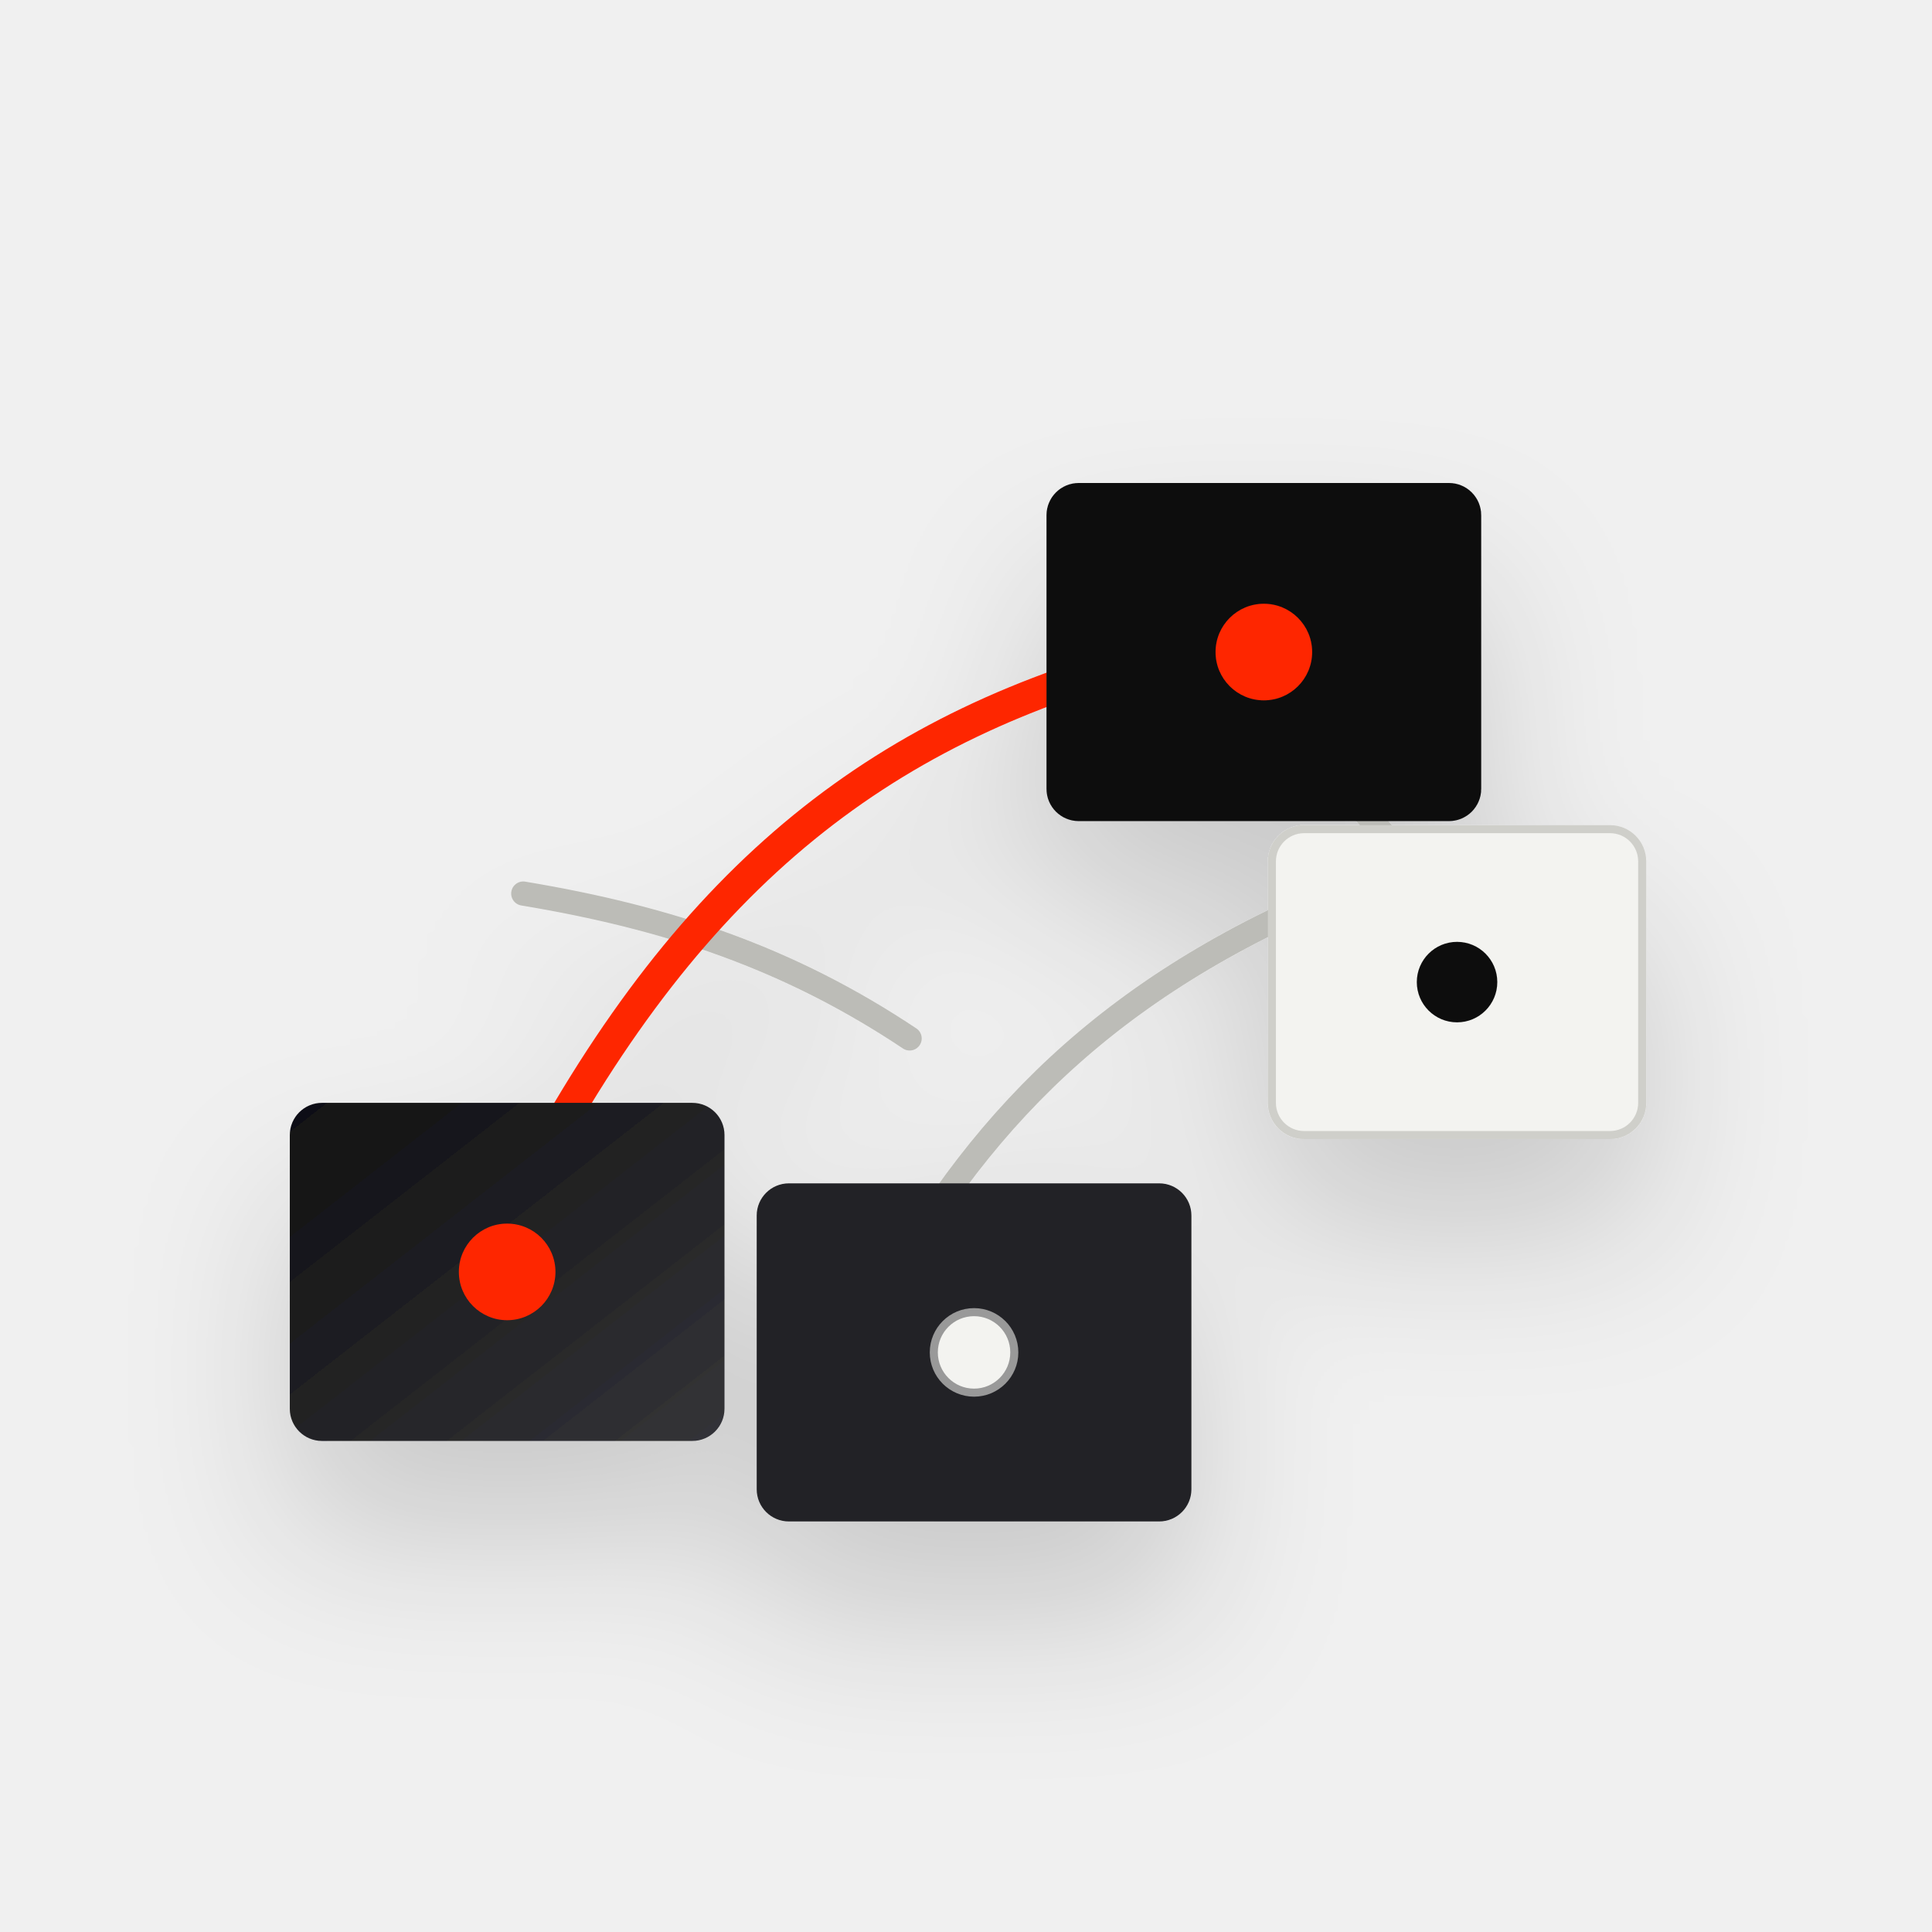
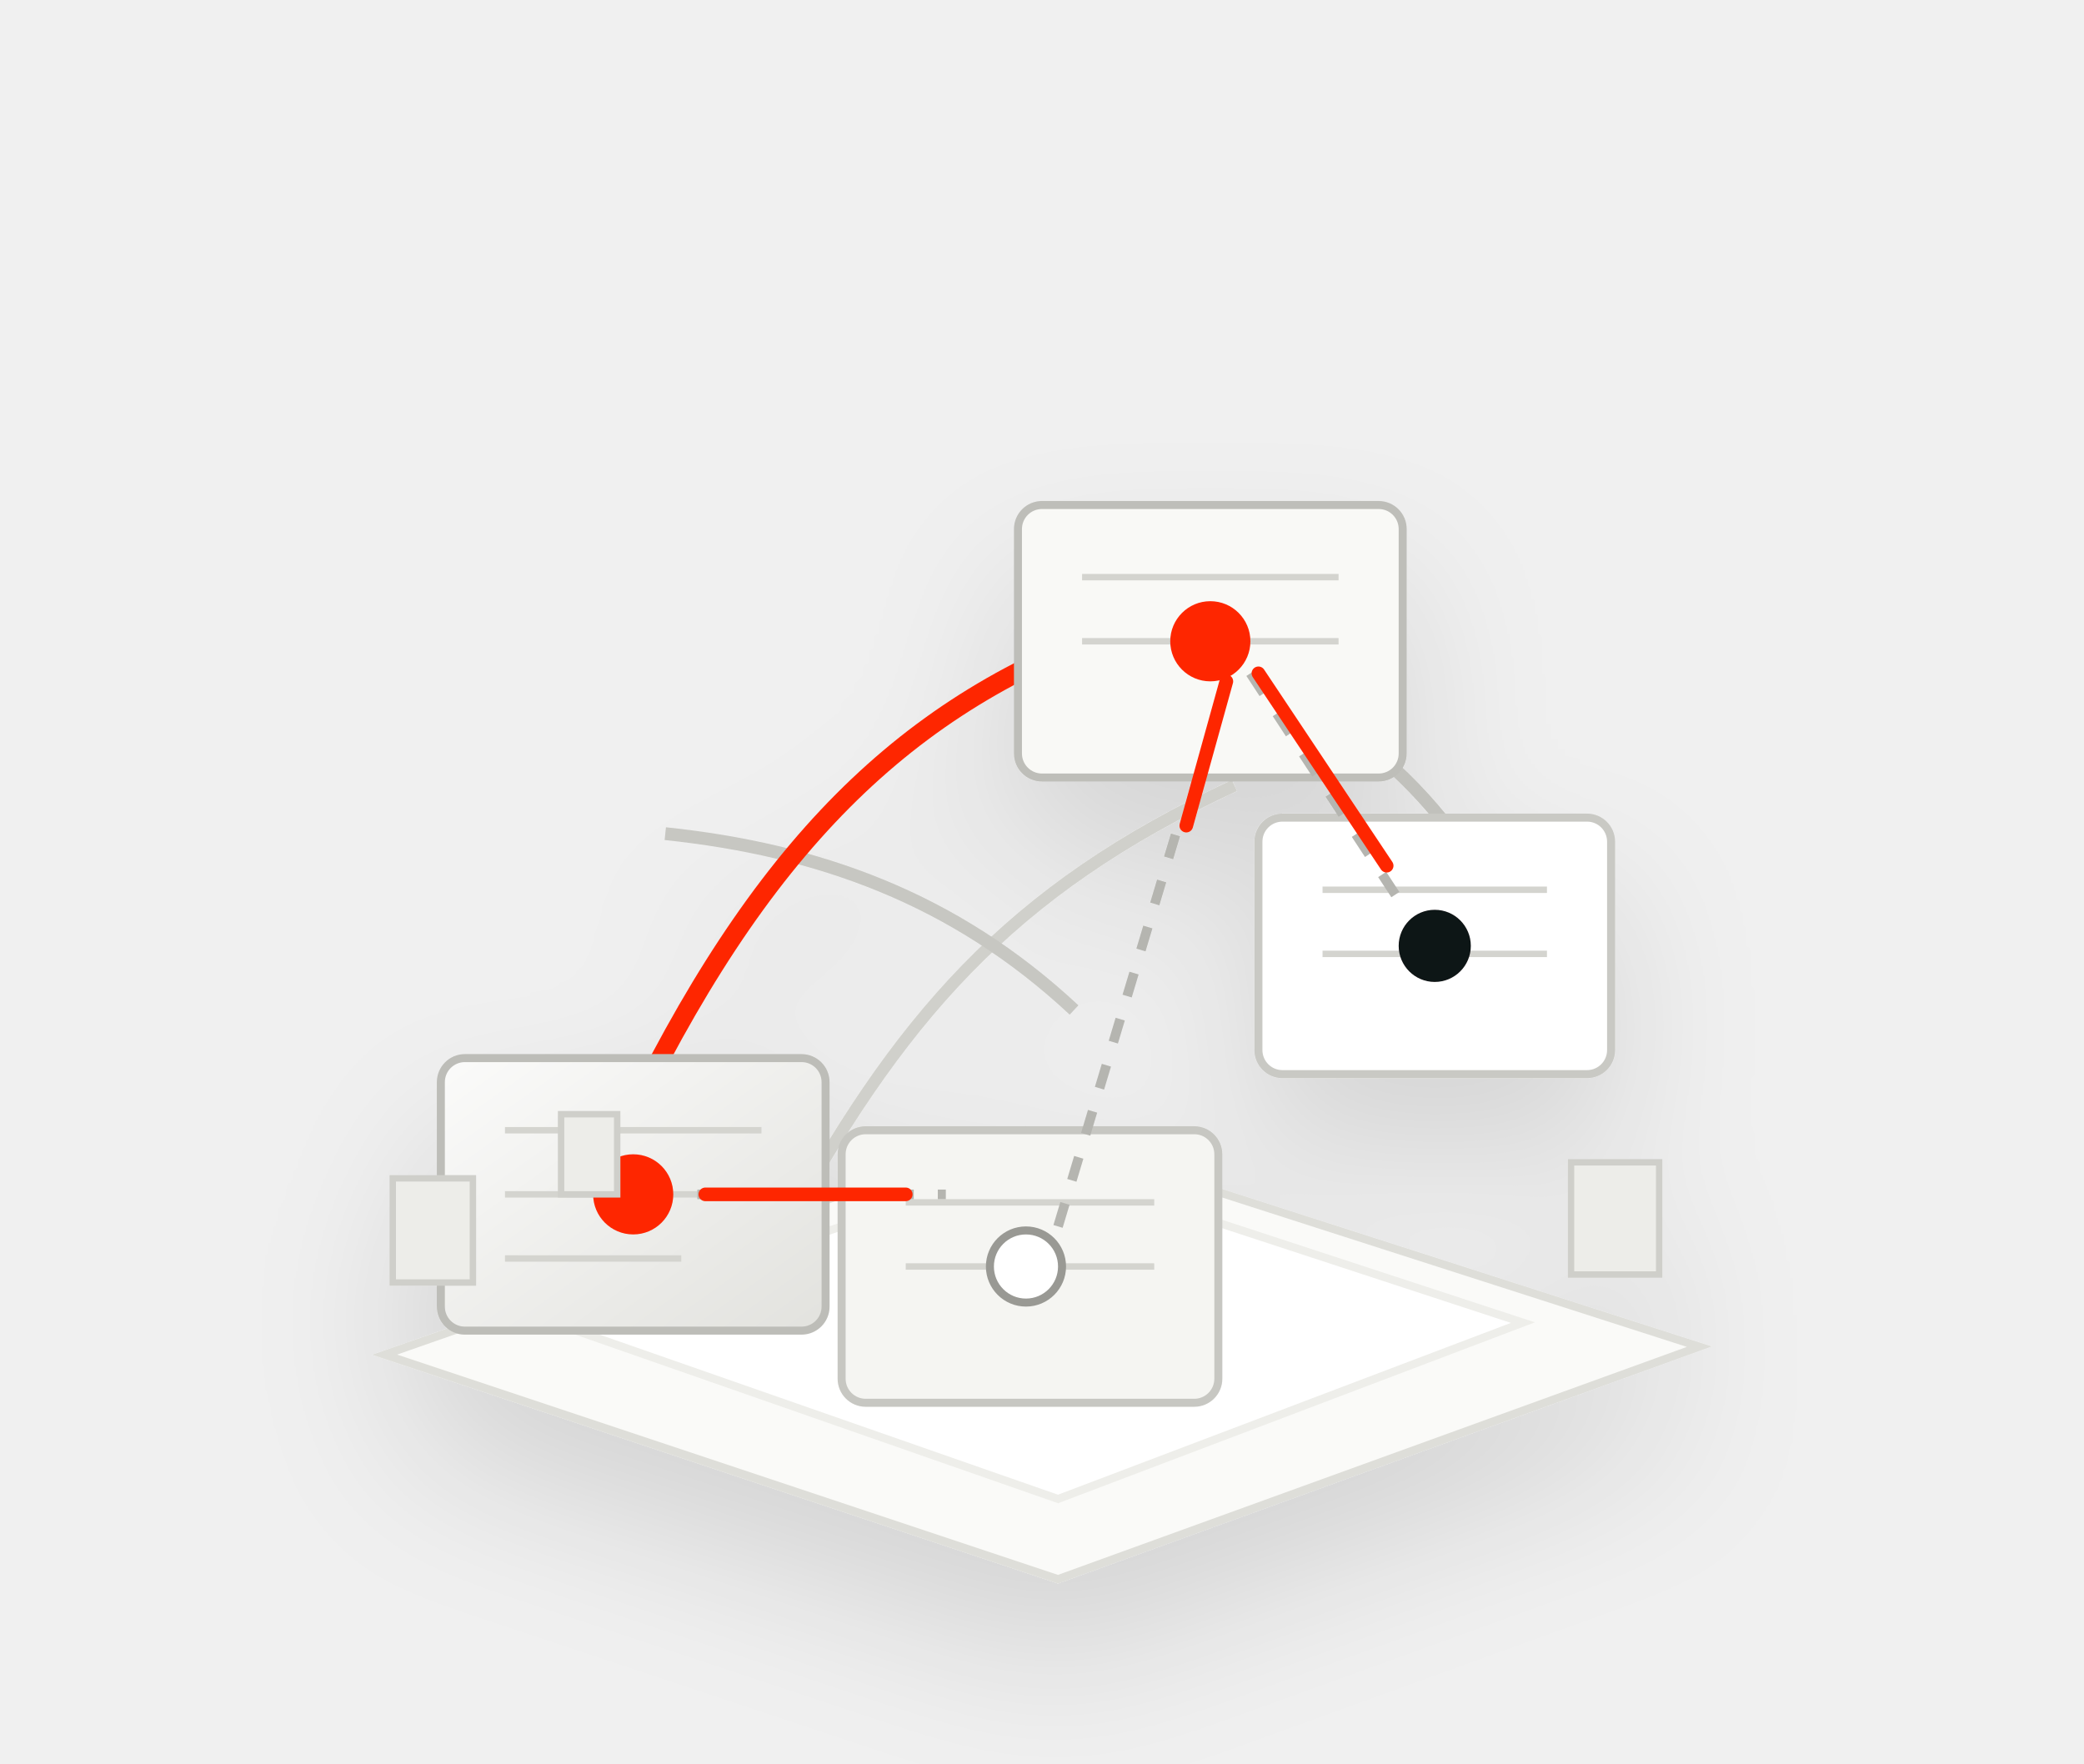
- <svg xmlns="http://www.w3.org/2000/svg" viewBox="0 0 240 240" fill="none">
+ <svg xmlns="http://www.w3.org/2000/svg" viewBox="0 0 260 220" fill="none">
  <defs>
-     <linearGradient id="n" x1="0" y1="0" x2="1" y2="1">
-       <stop stop-color="#101012" />
-       <stop offset="1" stop-color="#343438" />
+     <linearGradient id="n1" x1="0" y1="0" x2="1" y2="1">
+       <stop stop-color="#fbfbfa" />
+       <stop offset="1" stop-color="#e2e2de" />
    </linearGradient>
-     <filter id="s" x="-20%" y="-20%" width="140%" height="160%">
-       <feDropShadow dx="0" dy="12" stdDeviation="10" flood-color="#000" flood-opacity=".16" />
+     <filter id="sh" x="-30%" y="-30%" width="180%" height="190%">
+       <feDropShadow dx="0" dy="10" stdDeviation="9" flood-color="#000" flood-opacity=".11" />
    </filter>
  </defs>
-   <g filter="url(#s)">
-     <path d="M62 154C82 113 105 93 138 83M105 170c12-25 27-43 54-56M65 111c18 3 33 8 48 18M136 83c18 3 31 12 42 29" stroke="#bcbcb7" stroke-width="3" stroke-linecap="round" />
-     <path d="M62 154C82 113 105 93 138 83" stroke="#FE2601" stroke-width="4" stroke-linecap="round" />
-     <rect x="36" y="137" width="54" height="42" rx="4" fill="url(#n)" />
-     <rect x="94" y="147" width="54" height="42" rx="4" fill="#232327" />
-     <rect x="130" y="60" width="54" height="42" rx="4" fill="#0f0f11" />
-     <rect x="158" y="103" width="46" height="38" rx="4" fill="#f3f3f0" stroke="#cfcfca" />
-     <circle cx="63" cy="158" r="6" fill="#FE2601" />
-     <circle cx="121" cy="168" r="5" fill="#f3f3f0" stroke="#999" />
-     <circle cx="157" cy="81" r="6" fill="#FE2601" />
-     <circle cx="181" cy="122" r="5" fill="#111" />
+   <g filter="url(#sh)">
+     <polygon points="48,169 128,141 212,168 132,197" fill="#fafaf8" stroke="#deded9" />
+     <polygon points="69,165 129,145 190,165 132,187" fill="#fff" stroke="#eeeeea" />
+     <path d="M76 145 C93 108 111 89 138 79" stroke="#b8b8b3" stroke-width="2" />
+     <path d="M97 155 C112 127 126 111 154 98" stroke="#d0d0cb" stroke-width="1.5" />
+     <path d="M83 104 C102 106 119 112 134 126" stroke="#c7c7c2" stroke-width="1.6" />
+     <path d="M138 79 C157 82 174 92 184 108" stroke="#c1c1bc" stroke-width="1.6" />
+     <path d="M76 145 C93 108 111 89 138 79" stroke="#FE2601" stroke-width="2.4" stroke-linecap="round" />
+     <g>
+       <rect x="55" y="132" width="48" height="34" rx="3" fill="url(#n1)" stroke="#bdbdb8" />
+       <rect x="105" y="141" width="47" height="34" rx="3" fill="#f5f5f2" stroke="#c7c7c2" />
+       <rect x="127" y="63" width="48" height="34" rx="3" fill="#f9f9f6" stroke="#bebeb9" />
+       <rect x="157" y="102" width="44" height="32" rx="3" fill="#fff" stroke="#c9c9c4" />
+     </g>
+     <g stroke="#d4d4cf" stroke-width=".8">
+       <path d="M63 141h32" />
+       <path d="M63 149h32" />
+       <path d="M63 157h22" />
+       <path d="M113 150h31" />
+       <path d="M113 158h31" />
+       <path d="M135 72h32" />
+       <path d="M135 80h32" />
+       <path d="M165 111h28" />
+       <path d="M165 119h28" />
+     </g>
+     <circle cx="79" cy="149" r="5" fill="#FE2601" />
+     <circle cx="128" cy="158" r="4.5" fill="#fff" stroke="#999994" />
+     <circle cx="151" cy="80" r="5" fill="#FE2601" />
+     <circle cx="179" cy="118" r="4.5" fill="#111214" />
+     <path d="M87 149h31M132 153l15-50M156 84l19 29" stroke="#b5b5b0" stroke-width="1.2" stroke-dasharray="3 3" />
+     <path d="M88 149h25M148 103l5-18M157 84l16 24" stroke="#FE2601" stroke-width="1.7" stroke-linecap="round" />
+     <g fill="#ededE9" stroke="#cfcfca" stroke-width=".8">
+       <rect x="49" y="147" width="10" height="13" />
+       <rect x="196" y="145" width="11" height="14" />
+       <rect x="70" y="139" width="7" height="10" />
+     </g>
  </g>
</svg>
